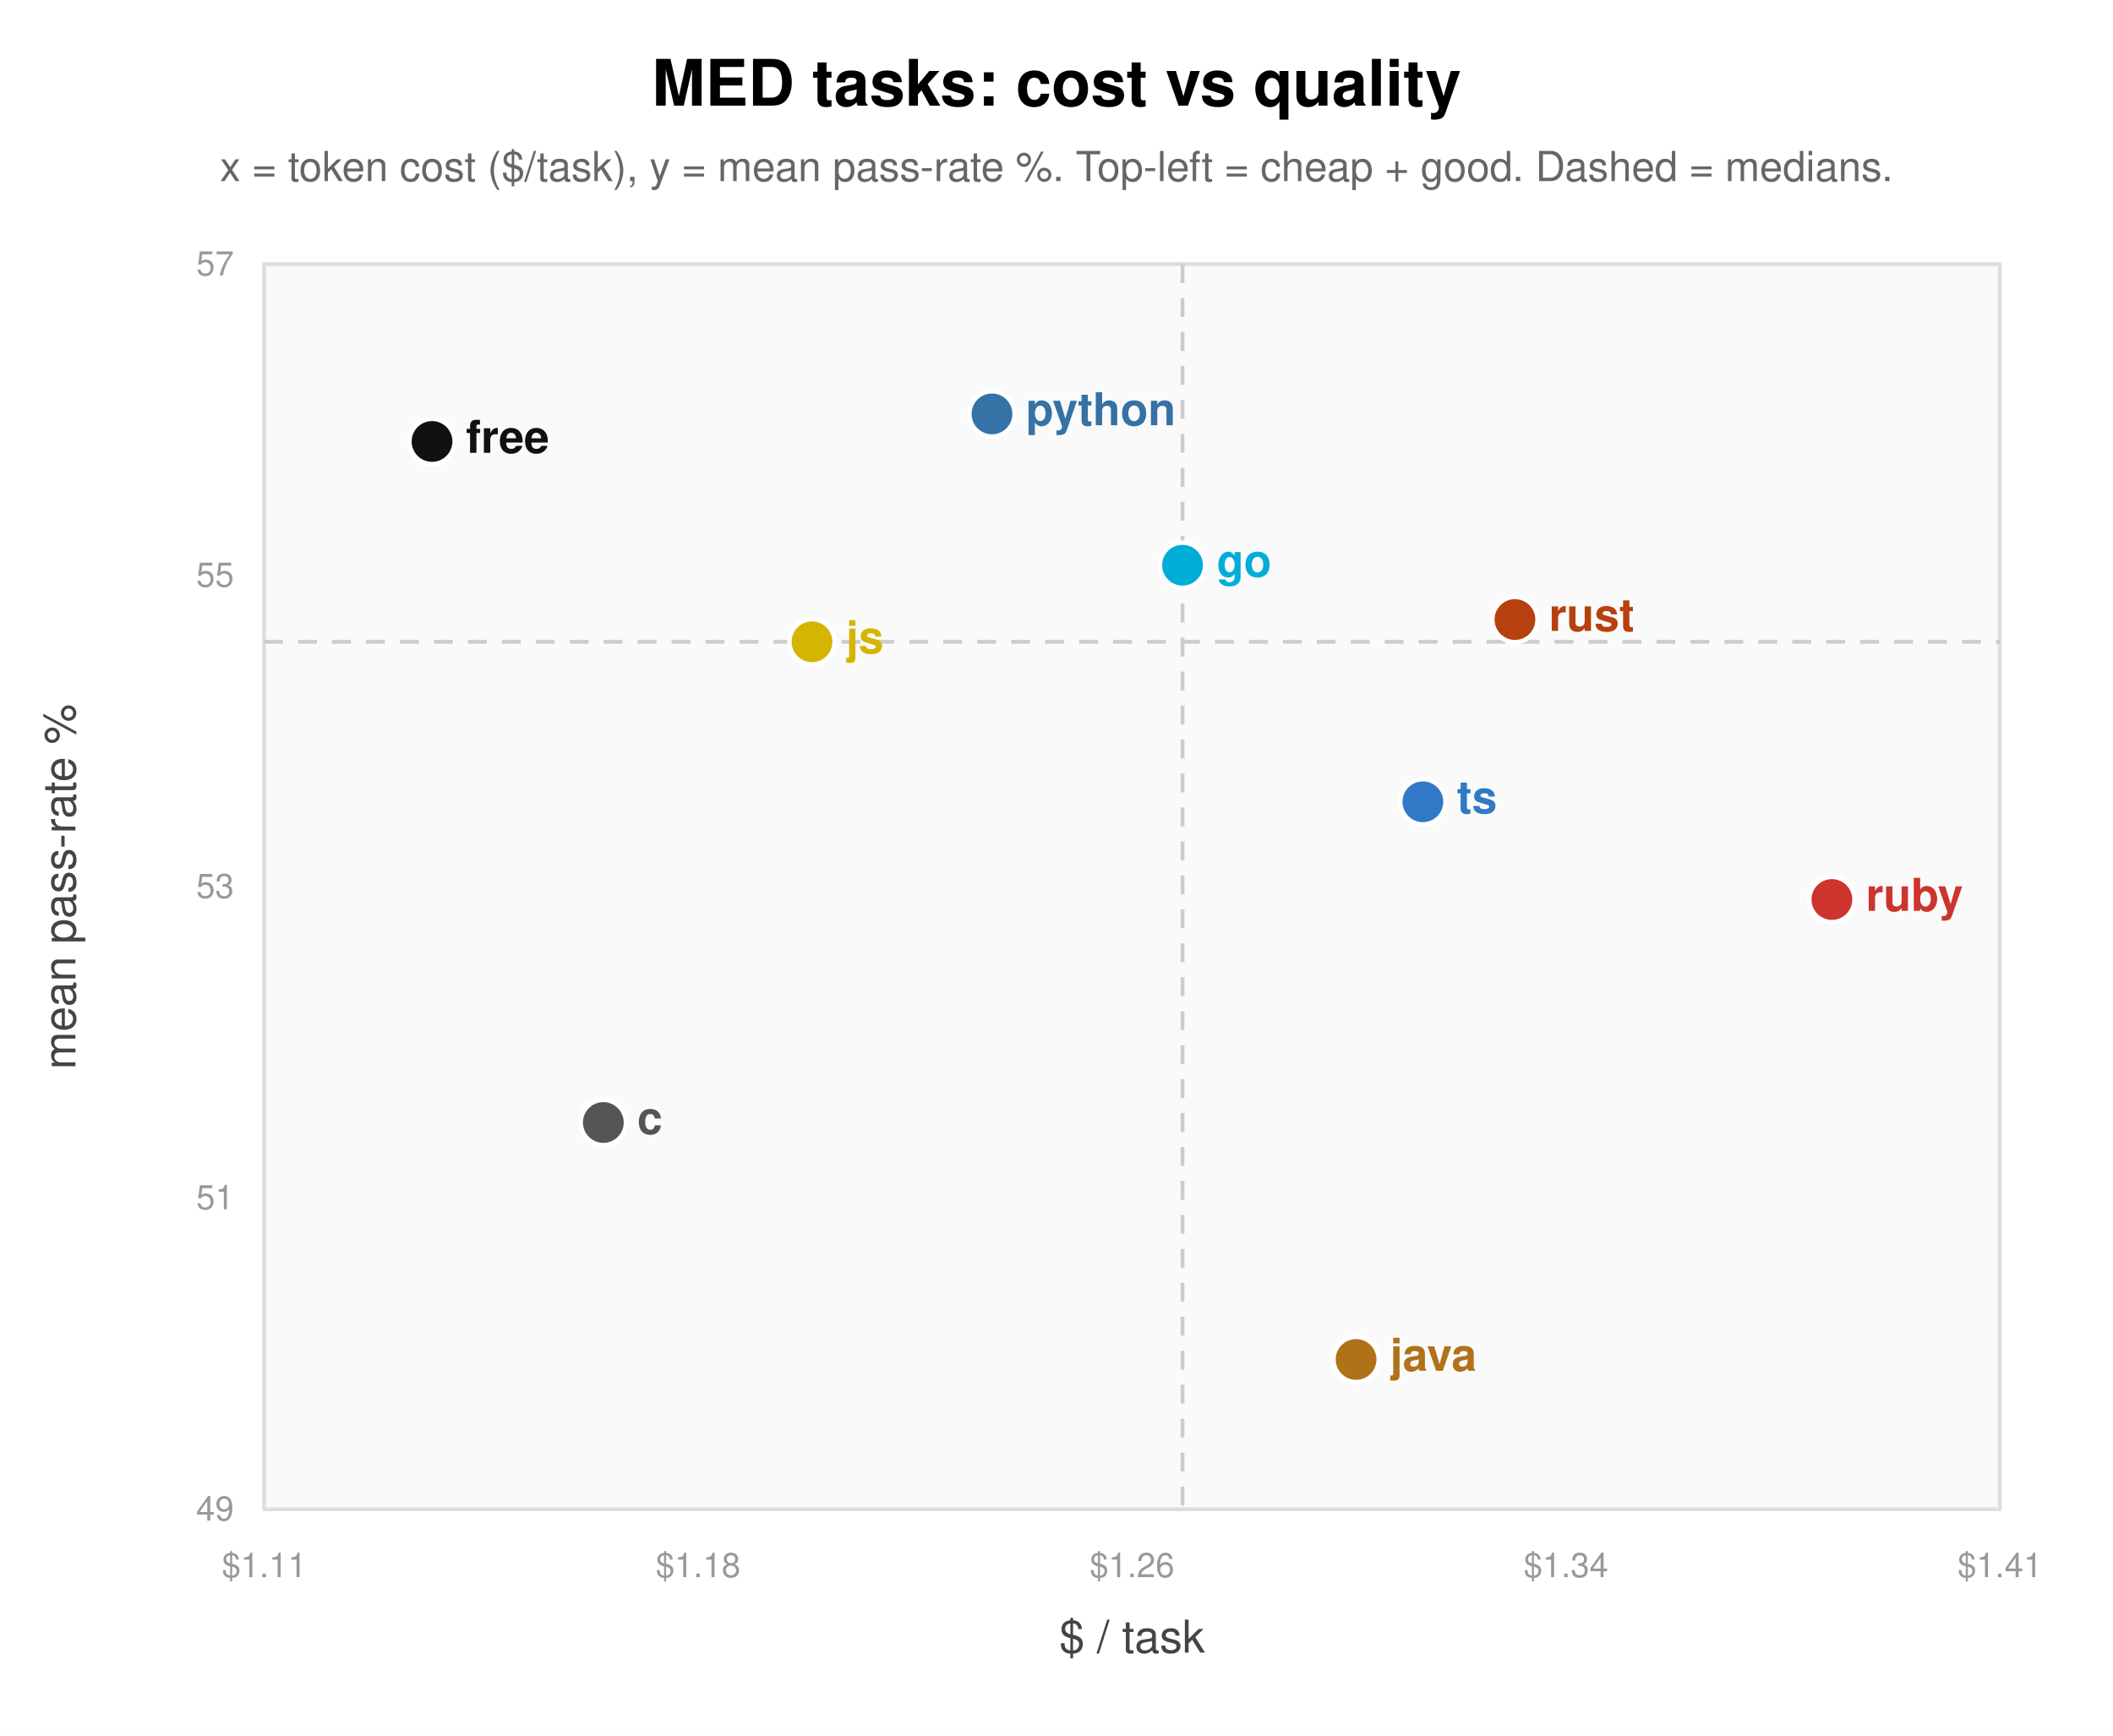
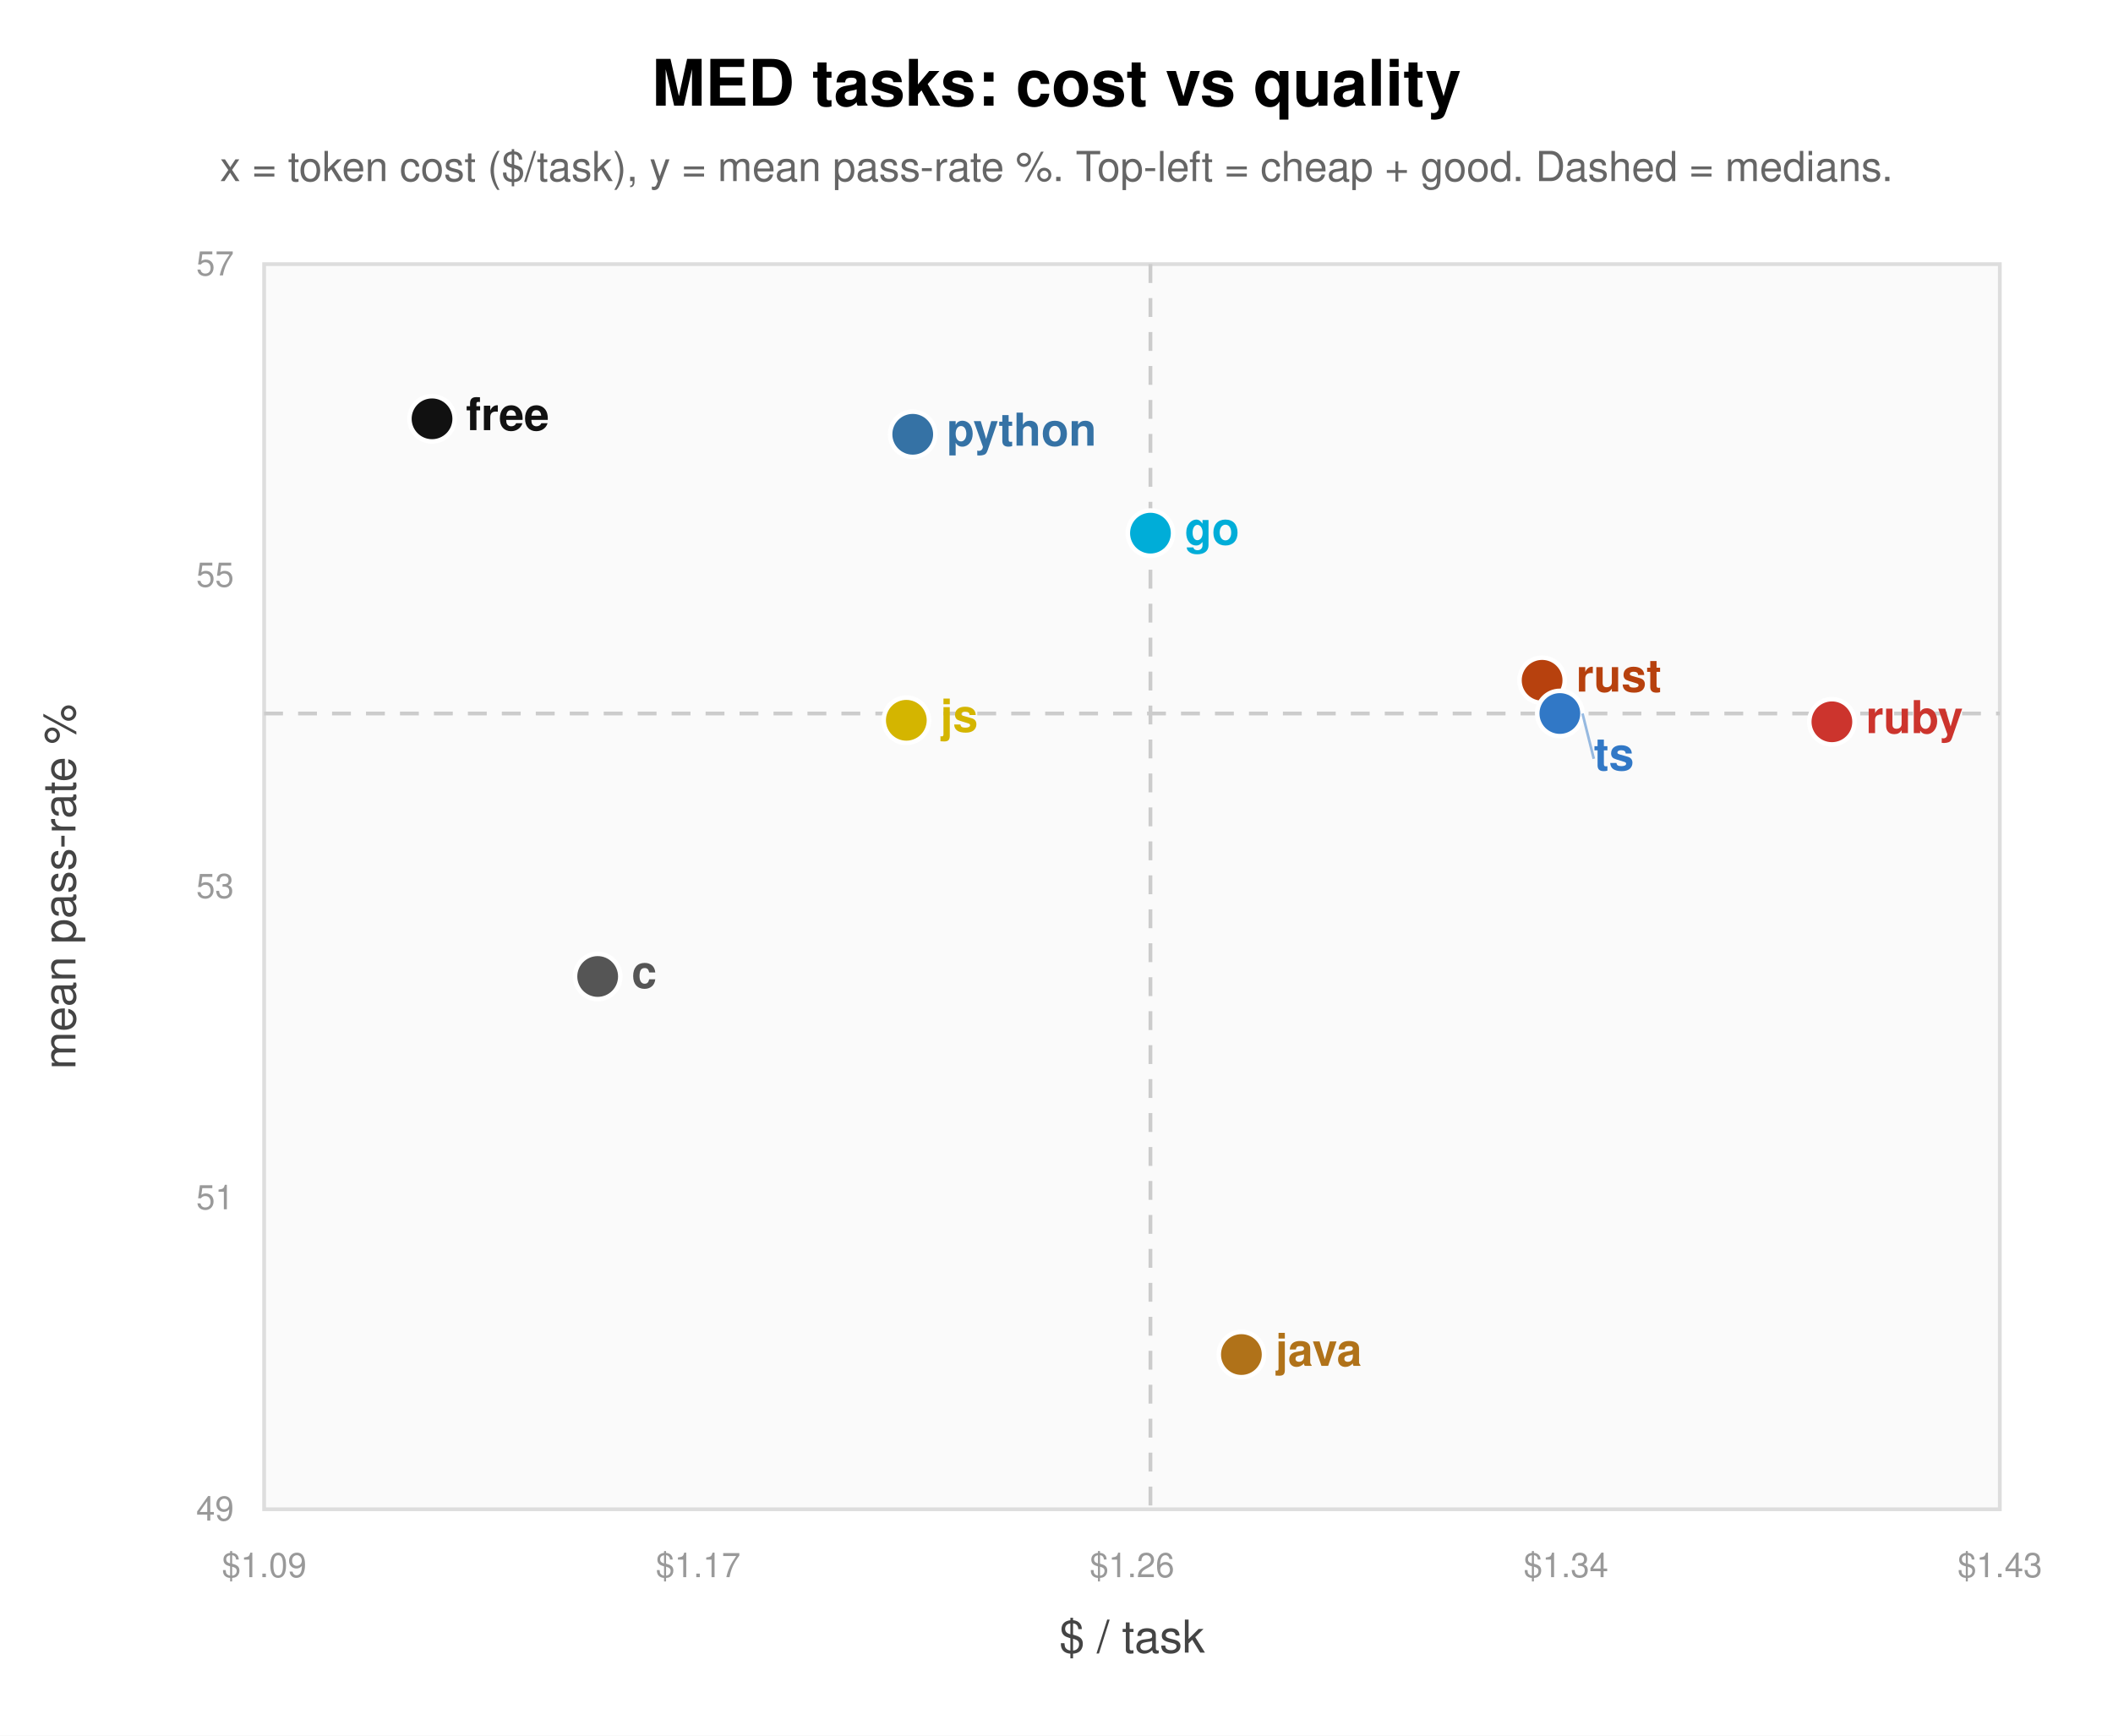
<svg xmlns="http://www.w3.org/2000/svg" width="560" height="460" font-family="-apple-system,Helvetica,Arial,sans-serif">
  <rect width="560" height="460" fill="white" />
  <text x="280.0" y="28" text-anchor="middle" font-size="17" font-weight="bold">MED tasks: cost vs quality</text>
  <text x="280.0" y="48" text-anchor="middle" font-size="11" fill="#666">x = token cost ($/task), y = mean pass-rate %. Top-left = cheap + good. Dashed = medians.</text>
  <rect x="70" y="70" width="460" height="330" fill="#fafafa" stroke="#ddd" />
-   <line x1="313.4" y1="70" x2="313.4" y2="400" stroke="#ccc" stroke-dasharray="5 4" />
-   <line x1="70" y1="170.1" x2="530" y2="170.1" stroke="#ccc" stroke-dasharray="5 4" />
+   <line x1="304.9" y1="70" x2="304.9" y2="400" stroke="#ccc" stroke-dasharray="5 4" />
+   <line x1="70" y1="189.1" x2="530" y2="189.1" stroke="#ccc" stroke-dasharray="5 4" />
  <text x="300.0" y="438" text-anchor="middle" font-size="12" fill="#444">$ / task</text>
  <text transform="translate(20,235.0) rotate(-90)" text-anchor="middle" font-size="12" fill="#444">mean pass-rate %</text>
-   <text x="70.0" y="418" text-anchor="middle" font-size="9" fill="#999">$1.11</text>
+   <text x="70.0" y="418" text-anchor="middle" font-size="9" fill="#999">$1.09</text>
  <text x="62" y="403.0" text-anchor="end" font-size="9" fill="#999">49</text>
-   <text x="185.0" y="418" text-anchor="middle" font-size="9" fill="#999">$1.18</text>
+   <text x="185.0" y="418" text-anchor="middle" font-size="9" fill="#999">$1.17</text>
  <text x="62" y="320.5" text-anchor="end" font-size="9" fill="#999">51</text>
  <text x="300.0" y="418" text-anchor="middle" font-size="9" fill="#999">$1.26</text>
  <text x="62" y="238.0" text-anchor="end" font-size="9" fill="#999">53</text>
  <text x="415.0" y="418" text-anchor="middle" font-size="9" fill="#999">$1.34</text>
  <text x="62" y="155.5" text-anchor="end" font-size="9" fill="#999">55</text>
-   <text x="530.0" y="418" text-anchor="middle" font-size="9" fill="#999">$1.41</text>
+   <text x="530.0" y="418" text-anchor="middle" font-size="9" fill="#999">$1.43</text>
  <text x="62" y="73.0" text-anchor="end" font-size="9" fill="#999">57</text>
-   <circle cx="262.9" cy="109.7" r="6" fill="#3572A5" stroke="white" stroke-width="1.2" />
-   <text x="271.9" y="112.7" font-size="12" font-weight="600" fill="#3572A5" text-anchor="start">python</text>
-   <circle cx="114.5" cy="117.0" r="6" fill="#111111" stroke="white" stroke-width="1.2" />
-   <text x="123.5" y="120.0" font-size="12" font-weight="600" fill="#111111" text-anchor="start">free</text>
-   <circle cx="313.4" cy="149.8" r="6" fill="#00ADD8" stroke="white" stroke-width="1.2" />
-   <text x="322.4" y="152.8" font-size="12" font-weight="600" fill="#00ADD8" text-anchor="start">go</text>
-   <circle cx="401.5" cy="164.2" r="6" fill="#B7410E" stroke="white" stroke-width="1.2" />
-   <text x="410.5" y="167.2" font-size="12" font-weight="600" fill="#B7410E" text-anchor="start">rust</text>
-   <circle cx="215.2" cy="170.1" r="6" fill="#D4B500" stroke="white" stroke-width="1.2" />
-   <text x="224.2" y="173.1" font-size="12" font-weight="600" fill="#D4B500" text-anchor="start">js</text>
-   <circle cx="377.1" cy="212.5" r="6" fill="#3178C6" stroke="white" stroke-width="1.2" />
-   <text x="386.1" y="215.5" font-size="12" font-weight="600" fill="#3178C6" text-anchor="start">ts</text>
-   <circle cx="485.5" cy="238.4" r="6" fill="#CC342D" stroke="white" stroke-width="1.2" />
-   <text x="494.5" y="241.4" font-size="12" font-weight="600" fill="#CC342D" text-anchor="start">ruby</text>
-   <circle cx="159.9" cy="297.5" r="6" fill="#555555" stroke="white" stroke-width="1.2" />
-   <text x="168.9" y="300.5" font-size="12" font-weight="600" fill="#555555" text-anchor="start">c</text>
-   <circle cx="359.4" cy="360.3" r="6" fill="#B07219" stroke="white" stroke-width="1.2" />
-   <text x="368.4" y="363.3" font-size="12" font-weight="600" fill="#B07219" text-anchor="start">java</text>
+   <circle cx="114.5" cy="111.0" r="6" fill="#111111" stroke="white" stroke-width="1.2" />
+   <text x="123.5" y="114.0" font-size="12" font-weight="600" fill="#111111" text-anchor="start">free</text>
+   <circle cx="241.9" cy="115.1" r="6" fill="#3572A5" stroke="white" stroke-width="1.2" />
+   <text x="250.9" y="118.1" font-size="12" font-weight="600" fill="#3572A5" text-anchor="start">python</text>
+   <circle cx="304.9" cy="141.3" r="6" fill="#00ADD8" stroke="white" stroke-width="1.2" />
+   <text x="313.9" y="144.3" font-size="12" font-weight="600" fill="#00ADD8" text-anchor="start">go</text>
+   <circle cx="408.7" cy="180.3" r="6" fill="#B7410E" stroke="white" stroke-width="1.2" />
+   <text x="417.7" y="183.3" font-size="12" font-weight="600" fill="#B7410E" text-anchor="start">rust</text>
+   <circle cx="413.4" cy="189.1" r="6" fill="#3178C6" stroke="white" stroke-width="1.2" />
+   <line x1="419.4" y1="189.1" x2="422.4" y2="201.1" stroke="#3178C6" stroke-width="0.7" opacity="0.5" />
+   <text x="422.4" y="204.1" font-size="12" font-weight="600" fill="#3178C6" text-anchor="start">ts</text>
+   <circle cx="240.2" cy="190.9" r="6" fill="#D4B500" stroke="white" stroke-width="1.2" />
+   <text x="249.2" y="193.9" font-size="12" font-weight="600" fill="#D4B500" text-anchor="start">js</text>
+   <circle cx="485.5" cy="191.3" r="6" fill="#CC342D" stroke="white" stroke-width="1.2" />
+   <text x="494.5" y="194.3" font-size="12" font-weight="600" fill="#CC342D" text-anchor="start">ruby</text>
+   <circle cx="158.4" cy="258.8" r="6" fill="#555555" stroke="white" stroke-width="1.2" />
+   <text x="167.4" y="261.8" font-size="12" font-weight="600" fill="#555555" text-anchor="start">c</text>
+   <circle cx="329.0" cy="359.0" r="6" fill="#B07219" stroke="white" stroke-width="1.2" />
+   <text x="338.0" y="362.0" font-size="12" font-weight="600" fill="#B07219" text-anchor="start">java</text>
</svg>
